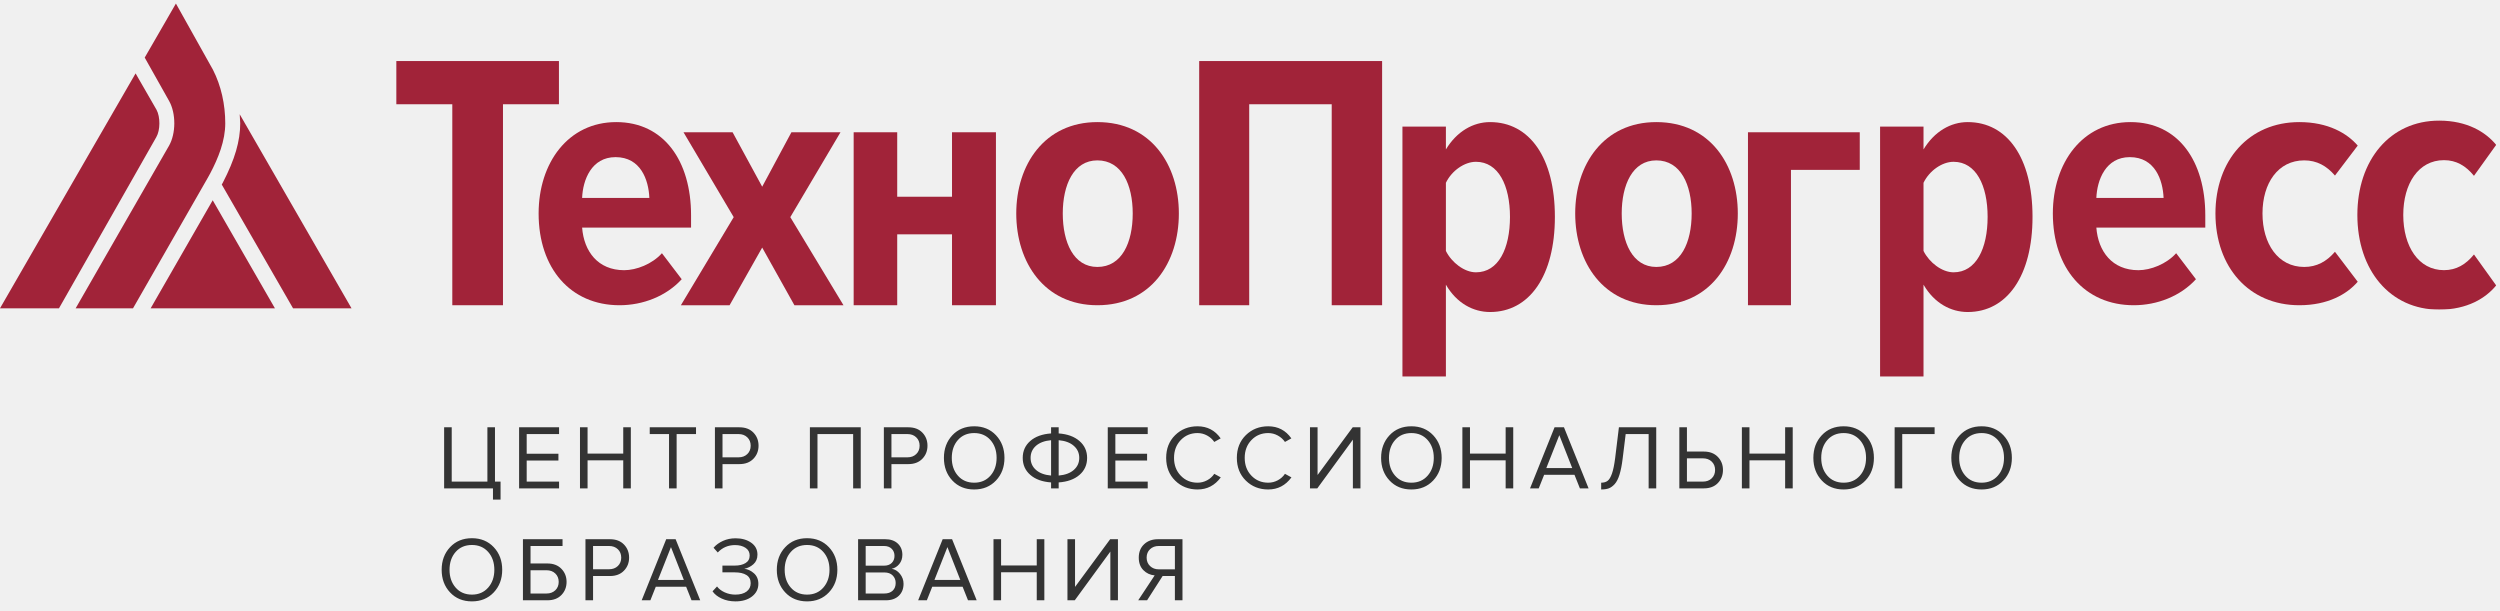
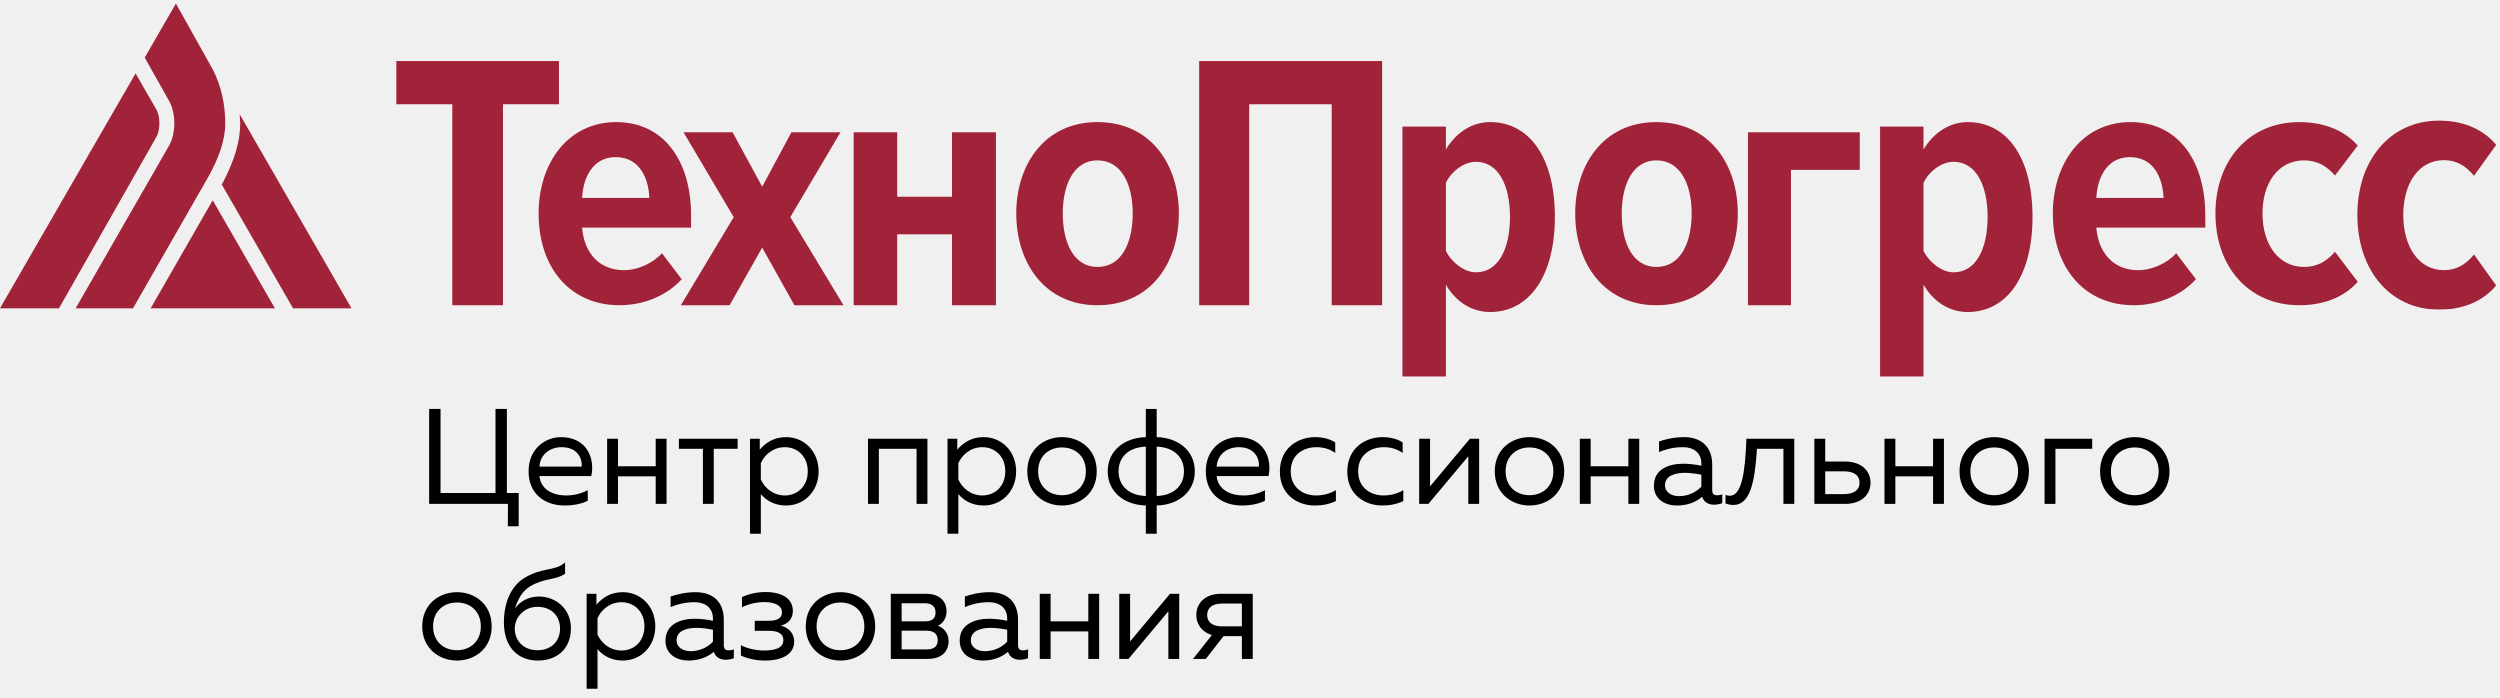
- <svg xmlns="http://www.w3.org/2000/svg" width="258" height="63" viewBox="0 0 258 63" fill="none">
-   <path fill-rule="evenodd" clip-rule="evenodd" d="M5.295 7.569V6.407H0.255V0.104H1.038V5.708H4.72V0.104H5.503V5.708H6.079V7.569H5.295ZM12.117 6.407H7.992V0.104H12.117V0.803H8.775V2.835H12.05V3.534H8.775V5.708H12.117V6.407ZM19.523 6.407H18.74V3.515H15.058V6.407H14.275V0.104H15.058V2.816H18.74V0.104H19.523V6.407ZM24.249 6.407H23.465V0.803H21.474V0.104H26.25V0.803H24.249V6.407ZM28.984 6.407H28.201V0.104H30.73C31.341 0.104 31.822 0.287 32.175 0.652C32.527 1.017 32.703 1.468 32.703 2.003C32.703 2.539 32.525 2.989 32.17 3.355C31.814 3.72 31.334 3.903 30.73 3.903H28.984V6.407ZM30.636 3.204C31.007 3.204 31.309 3.092 31.542 2.868C31.775 2.644 31.891 2.356 31.891 2.003C31.891 1.651 31.775 1.362 31.542 1.139C31.309 0.915 31.007 0.803 30.636 0.803H28.984V3.204H30.636ZM43.25 6.407H42.466V0.803H38.785V6.407H38.002V0.104H43.25V6.407ZM46.418 6.407H45.635V0.104H48.164C48.775 0.104 49.256 0.287 49.609 0.652C49.961 1.017 50.137 1.468 50.137 2.003C50.137 2.539 49.959 2.989 49.604 3.355C49.248 3.72 48.769 3.903 48.164 3.903H46.418V6.407ZM48.07 3.204C48.441 3.204 48.743 3.092 48.976 2.868C49.209 2.644 49.325 2.356 49.325 2.003C49.325 1.651 49.209 1.362 48.976 1.139C48.743 0.915 48.441 0.803 48.07 0.803H46.418V3.204H48.07ZM54.957 6.521C54.032 6.521 53.28 6.212 52.701 5.594C52.123 4.977 51.833 4.199 51.833 3.26C51.833 2.322 52.123 1.544 52.701 0.926C53.28 0.309 54.032 0 54.957 0C55.876 0 56.627 0.309 57.209 0.926C57.791 1.544 58.082 2.322 58.082 3.26C58.082 4.199 57.791 4.977 57.209 5.594C56.627 6.212 55.876 6.521 54.957 6.521ZM54.957 5.821C55.649 5.821 56.208 5.58 56.633 5.098C57.057 4.616 57.27 4.004 57.27 3.26C57.27 2.511 57.057 1.896 56.633 1.417C56.208 0.939 55.649 0.699 54.957 0.699C54.259 0.699 53.699 0.939 53.277 1.417C52.855 1.896 52.645 2.511 52.645 3.26C52.645 4.004 52.855 4.616 53.277 5.098C53.699 5.58 54.259 5.821 54.957 5.821ZM63.676 6.407H62.892V5.793C61.986 5.73 61.272 5.472 60.75 5.018C60.227 4.564 59.966 3.978 59.966 3.26C59.966 2.548 60.227 1.966 60.75 1.512C61.272 1.058 61.986 0.8 62.892 0.737V0.104H63.676V0.737C64.576 0.8 65.29 1.06 65.819 1.517C66.347 1.973 66.611 2.555 66.611 3.26C66.611 3.978 66.349 4.564 65.823 5.018C65.298 5.472 64.582 5.73 63.676 5.793V6.407ZM65.233 4.508C65.611 4.18 65.8 3.764 65.8 3.26C65.8 2.756 65.611 2.34 65.233 2.013C64.856 1.685 64.337 1.493 63.676 1.436V5.084C64.337 5.027 64.856 4.835 65.233 4.508ZM61.335 2.013C60.964 2.34 60.778 2.756 60.778 3.26C60.778 3.764 60.965 4.18 61.34 4.508C61.714 4.835 62.231 5.027 62.892 5.084V1.436C62.231 1.493 61.712 1.685 61.335 2.013ZM72.866 6.407H68.741V0.104H72.866V0.803H69.525V2.835H72.8V3.534H69.525V5.708H72.866V6.407ZM78.007 6.521C77.088 6.521 76.319 6.217 75.699 5.609C75.079 5.001 74.769 4.218 74.769 3.26C74.769 2.303 75.079 1.52 75.699 0.912C76.319 0.304 77.088 0 78.007 0C79.014 0 79.81 0.416 80.395 1.247L79.734 1.616C79.552 1.345 79.307 1.125 78.998 0.954C78.69 0.784 78.359 0.699 78.007 0.699C77.315 0.699 76.738 0.94 76.275 1.422C75.812 1.904 75.581 2.517 75.581 3.26C75.581 4.004 75.812 4.616 76.275 5.098C76.738 5.58 77.315 5.821 78.007 5.821C78.359 5.821 78.69 5.738 78.998 5.571C79.307 5.404 79.552 5.182 79.734 4.905L80.405 5.273C79.794 6.105 78.995 6.521 78.007 6.521ZM85.301 6.521C84.382 6.521 83.613 6.217 82.993 5.609C82.373 5.001 82.063 4.218 82.063 3.26C82.063 2.303 82.373 1.52 82.993 0.912C83.613 0.304 84.382 0 85.301 0C86.307 0 87.103 0.416 87.689 1.247L87.028 1.616C86.845 1.345 86.6 1.125 86.292 0.954C85.983 0.784 85.653 0.699 85.301 0.699C84.608 0.699 84.031 0.94 83.569 1.422C83.106 1.904 82.875 2.517 82.875 3.26C82.875 4.004 83.106 4.616 83.569 5.098C84.031 5.58 84.608 5.821 85.301 5.821C85.653 5.821 85.983 5.738 86.292 5.571C86.6 5.404 86.845 5.182 87.028 4.905L87.698 5.273C87.088 6.105 86.288 6.521 85.301 6.521ZM90.366 6.407H89.611V0.104H90.394V5.027L94.019 0.104H94.821V6.407H94.038V1.38L90.366 6.407ZM100.075 6.521C99.15 6.521 98.398 6.212 97.82 5.594C97.241 4.977 96.951 4.199 96.951 3.26C96.951 2.322 97.241 1.544 97.82 0.926C98.398 0.309 99.15 0 100.075 0C100.994 0 101.745 0.309 102.327 0.926C102.909 1.544 103.2 2.322 103.2 3.26C103.2 4.199 102.909 4.977 102.327 5.594C101.745 6.212 100.994 6.521 100.075 6.521ZM100.076 5.821C100.768 5.821 101.326 5.58 101.751 5.098C102.176 4.616 102.388 4.004 102.388 3.26C102.388 2.511 102.176 1.896 101.751 1.417C101.326 0.939 100.768 0.699 100.076 0.699C99.377 0.699 98.817 0.939 98.396 1.417C97.974 1.896 97.763 2.511 97.763 3.26C97.763 4.004 97.974 4.616 98.396 5.098C98.817 5.58 99.377 5.821 100.076 5.821ZM110.587 6.407H109.804V3.515H106.123V6.407H105.339V0.104H106.123V2.816H109.804V0.104H110.587V6.407ZM118.362 6.407H117.466L116.909 5.008H113.775L113.218 6.407H112.321L114.851 0.104H115.823L118.362 6.407ZM116.673 4.309L115.342 0.917L114.001 4.309H116.673ZM119.662 6.52V5.821C119.932 5.821 120.152 5.758 120.322 5.632C120.492 5.506 120.643 5.256 120.775 4.881C120.908 4.506 121.018 3.969 121.106 3.27L121.493 0.104H125.344V6.407H124.56V0.803H122.191L121.88 3.326C121.798 4 121.689 4.555 121.554 4.99C121.419 5.424 121.252 5.75 121.054 5.968C120.856 6.185 120.651 6.331 120.44 6.407C120.23 6.483 119.97 6.52 119.662 6.52ZM127.729 0.104H128.512V2.608H130.259C130.863 2.608 131.343 2.791 131.698 3.156C132.054 3.522 132.231 3.972 132.231 4.508C132.231 5.043 132.055 5.494 131.703 5.859C131.35 6.224 130.869 6.407 130.259 6.407H127.729V0.104ZM130.164 3.308H128.512V5.708H130.164C130.535 5.708 130.837 5.596 131.07 5.372C131.303 5.149 131.419 4.86 131.419 4.508C131.419 4.155 131.303 3.867 131.07 3.643C130.837 3.419 130.535 3.308 130.164 3.308ZM139.43 6.407H138.647V3.515H134.966V6.407H134.182V0.104H134.966V2.816H138.647V0.104H139.43V6.407ZM144.684 6.521C143.759 6.521 143.007 6.212 142.428 5.594C141.85 4.977 141.56 4.199 141.56 3.26C141.56 2.322 141.85 1.544 142.428 0.926C143.007 0.309 143.759 0 144.684 0C145.603 0 146.354 0.309 146.936 0.926C147.518 1.544 147.809 2.322 147.809 3.26C147.809 4.199 147.518 4.977 146.936 5.594C146.354 6.212 145.603 6.521 144.684 6.521ZM144.685 5.821C145.377 5.821 145.935 5.58 146.36 5.098C146.785 4.616 146.997 4.004 146.997 3.26C146.997 2.511 146.785 1.896 146.36 1.417C145.935 0.939 145.377 0.699 144.685 0.699C143.986 0.699 143.426 0.939 143.004 1.417C142.583 1.896 142.372 2.511 142.372 3.26C142.372 4.004 142.583 4.616 143.004 5.098C143.426 5.58 143.986 5.821 144.685 5.821ZM150.732 6.407H149.948V0.104H154.073V0.803H150.732V6.407ZM158.922 6.521C157.997 6.521 157.245 6.212 156.666 5.594C156.087 4.977 155.797 4.199 155.797 3.26C155.797 2.322 156.087 1.544 156.666 0.926C157.245 0.309 157.997 0 158.922 0C159.84 0 160.591 0.309 161.173 0.926C161.755 1.544 162.046 2.322 162.046 3.26C162.046 4.199 161.755 4.977 161.173 5.594C160.591 6.212 159.84 6.521 158.922 6.521ZM158.922 5.821C159.614 5.821 160.173 5.58 160.597 5.098C161.022 4.616 161.234 4.004 161.234 3.26C161.234 2.511 161.022 1.896 160.597 1.417C160.173 0.939 159.614 0.699 158.922 0.699C158.223 0.699 157.663 0.939 157.242 1.417C156.82 1.896 156.609 2.511 156.609 3.26C156.609 4.004 156.82 4.616 157.242 5.098C157.663 5.58 158.223 5.821 158.922 5.821ZM3.124 18.07C2.199 18.07 1.447 17.762 0.868 17.144C0.289 16.527 0 15.749 0 14.81C0 13.871 0.289 13.094 0.868 12.476C1.447 11.859 2.199 11.55 3.124 11.55C4.043 11.55 4.793 11.859 5.376 12.476C5.958 13.094 6.249 13.871 6.249 14.81C6.249 15.749 5.958 16.527 5.376 17.144C4.793 17.762 4.043 18.07 3.124 18.07ZM3.124 17.371C3.816 17.371 4.375 17.13 4.8 16.648C5.224 16.166 5.437 15.554 5.437 14.81C5.437 14.061 5.224 13.446 4.8 12.967C4.375 12.489 3.816 12.249 3.124 12.249C2.426 12.249 1.866 12.489 1.444 12.967C1.022 13.446 0.812 14.061 0.812 14.81C0.812 15.554 1.022 16.166 1.444 16.648C1.866 17.13 2.426 17.371 3.124 17.371ZM8.388 11.654H12.475V12.353H9.172V14.158H10.918C11.522 14.158 12.002 14.341 12.357 14.706C12.713 15.072 12.891 15.522 12.891 16.058C12.891 16.593 12.714 17.044 12.362 17.409C12.01 17.774 11.528 17.957 10.918 17.957H8.388V11.654ZM10.823 14.857H9.171V17.258H10.823C11.194 17.258 11.496 17.146 11.729 16.922C11.962 16.699 12.079 16.41 12.079 16.058C12.079 15.705 11.962 15.417 11.729 15.193C11.496 14.969 11.194 14.857 10.823 14.857ZM15.625 17.957H14.841V11.654H17.371C17.981 11.654 18.463 11.837 18.815 12.202C19.168 12.567 19.344 13.018 19.344 13.553C19.344 14.089 19.166 14.539 18.81 14.905C18.455 15.27 17.975 15.453 17.371 15.453H15.625V17.957ZM17.276 14.754C17.648 14.754 17.95 14.642 18.183 14.418C18.415 14.194 18.532 13.906 18.532 13.553C18.532 13.201 18.415 12.912 18.183 12.689C17.95 12.465 17.648 12.353 17.276 12.353H15.624V14.754H17.276ZM26.684 17.957H25.787L25.23 16.558H22.097L21.54 17.957H20.643L23.173 11.654H24.145L26.684 17.957ZM24.994 15.859L23.664 12.467L22.323 15.859H24.994ZM30.324 18.07C29.796 18.07 29.321 17.973 28.899 17.777C28.477 17.582 28.163 17.333 27.955 17.031L28.418 16.53C28.606 16.782 28.872 16.985 29.215 17.14C29.558 17.294 29.922 17.371 30.305 17.371C30.796 17.371 31.183 17.266 31.466 17.055C31.75 16.844 31.891 16.555 31.891 16.19C31.891 15.812 31.745 15.532 31.452 15.349C31.16 15.166 30.762 15.075 30.258 15.075H28.974V14.376H30.258C30.705 14.376 31.072 14.289 31.358 14.116C31.644 13.942 31.787 13.683 31.787 13.336C31.787 12.996 31.644 12.731 31.358 12.542C31.072 12.353 30.711 12.259 30.277 12.259C29.566 12.259 28.971 12.514 28.493 13.024L28.059 12.533C28.311 12.243 28.633 12.008 29.026 11.829C29.42 11.649 29.855 11.559 30.334 11.559C30.976 11.559 31.512 11.711 31.943 12.013C32.374 12.315 32.59 12.725 32.59 13.242C32.59 13.657 32.45 13.99 32.17 14.239C31.89 14.487 31.576 14.643 31.23 14.706C31.576 14.738 31.905 14.889 32.217 15.16C32.528 15.431 32.684 15.796 32.684 16.256C32.684 16.785 32.467 17.22 32.033 17.56C31.599 17.9 31.029 18.07 30.324 18.07ZM37.712 18.07C36.787 18.07 36.035 17.762 35.456 17.144C34.877 16.527 34.588 15.749 34.588 14.81C34.588 13.871 34.877 13.094 35.456 12.476C36.035 11.859 36.787 11.55 37.712 11.55C38.631 11.55 39.381 11.859 39.963 12.476C40.545 13.094 40.837 13.871 40.837 14.81C40.837 15.749 40.545 16.527 39.963 17.144C39.381 17.762 38.631 18.07 37.712 18.07ZM37.712 17.371C38.404 17.371 38.963 17.13 39.387 16.648C39.812 16.166 40.025 15.554 40.025 14.81C40.025 14.061 39.812 13.446 39.387 12.967C38.963 12.489 38.404 12.249 37.712 12.249C37.014 12.249 36.453 12.489 36.032 12.967C35.61 13.446 35.399 14.061 35.399 14.81C35.399 15.554 35.61 16.166 36.032 16.648C36.453 17.13 37.014 17.371 37.712 17.371ZM45.846 17.957H42.976V11.654H45.779C46.321 11.654 46.75 11.802 47.068 12.098C47.386 12.394 47.545 12.782 47.545 13.26C47.545 13.638 47.438 13.958 47.224 14.22C47.01 14.481 46.748 14.643 46.44 14.706C46.774 14.757 47.062 14.933 47.304 15.236C47.546 15.538 47.667 15.878 47.667 16.256C47.667 16.766 47.505 17.177 47.181 17.489C46.857 17.801 46.412 17.957 45.846 17.957ZM45.647 14.385C45.993 14.385 46.261 14.29 46.449 14.101C46.638 13.912 46.733 13.67 46.733 13.374C46.733 13.078 46.637 12.834 46.445 12.642C46.253 12.449 45.987 12.353 45.647 12.353H43.759V14.385H45.647ZM45.685 17.258C46.05 17.258 46.336 17.16 46.544 16.965C46.751 16.77 46.855 16.505 46.855 16.171C46.855 15.862 46.753 15.604 46.548 15.396C46.344 15.188 46.056 15.084 45.685 15.084H43.759V17.258H45.685ZM55.215 17.957H54.319L53.762 16.558H50.628L50.071 17.957H49.174L51.704 11.654H52.676L55.215 17.957ZM53.526 15.859L52.195 12.467L50.855 15.859H53.526ZM62.197 17.957H61.413V15.065H57.732V17.957H56.949V11.654H57.732V14.366H61.413V11.654H62.197V17.957ZM65.337 17.957H64.582V11.654H65.365V16.577L68.99 11.654H69.792V17.957H69.009V12.93L65.337 17.957ZM72.8 17.957H71.884L73.583 15.387C73.124 15.349 72.735 15.169 72.418 14.848C72.1 14.527 71.941 14.095 71.941 13.553C71.941 12.98 72.125 12.52 72.493 12.174C72.861 11.827 73.338 11.654 73.923 11.654H76.453V17.957H75.669V15.453H74.404L72.8 17.957ZM74.008 14.763H75.67V12.353H74.008C73.637 12.353 73.335 12.465 73.102 12.689C72.869 12.912 72.753 13.201 72.753 13.553C72.753 13.906 72.871 14.196 73.107 14.423C73.343 14.65 73.643 14.763 74.008 14.763Z" transform="translate(45.5791 43.9929)" fill="#333333" />
+ <svg xmlns="http://www.w3.org/2000/svg" width="258" height="72" viewBox="0 0 258 72" fill="none">
  <path fill-rule="evenodd" clip-rule="evenodd" d="M5.775 25.2V4.459H0V0H16.78V4.459H11.005V25.2H5.775Z" transform="translate(40.9023 6.29999)" fill="#A12339" />
  <path fill-rule="evenodd" clip-rule="evenodd" d="M7.94 3.616C5.454 3.616 4.563 5.965 4.489 7.829H11.428C11.353 5.965 10.537 3.616 7.94 3.616ZM0 9.432C0 4.213 3.042 0 8.014 0C12.949 0 15.732 4.026 15.732 9.618V10.886H4.489C4.675 13.345 6.122 15.284 8.83 15.284C10.092 15.284 11.725 14.651 12.726 13.532L14.767 16.216C13.171 17.968 10.76 18.9 8.348 18.9C3.302 18.9 0 15.098 0 9.432Z" transform="translate(55.5854 12.6)" fill="#A12339" />
  <path fill-rule="evenodd" clip-rule="evenodd" d="M11.715 17.85L8.39 11.9L5.026 17.85H0L5.451 8.759L0.27 0H5.335L8.39 5.617L11.406 0H16.471L11.29 8.759L16.78 17.85H11.715Z" transform="translate(70.2681 13.65)" fill="#A12339" />
  <path fill-rule="evenodd" clip-rule="evenodd" d="M0 17.85V0H4.495V6.653H10.15V0H14.683V17.85H10.15V10.533H4.495V17.85H0Z" transform="translate(88.0977 13.65)" fill="#A12339" />
  <path fill-rule="evenodd" clip-rule="evenodd" d="M12.019 9.432C12.019 6.487 10.906 3.951 8.372 3.951C5.913 3.951 4.8 6.487 4.8 9.432C4.8 12.414 5.913 14.949 8.372 14.949C10.906 14.949 12.019 12.414 12.019 9.432ZM0 9.432C0 4.399 2.918 0 8.372 0C13.901 0 16.78 4.399 16.78 9.432C16.78 14.501 13.901 18.9 8.372 18.9C2.918 18.9 0 14.501 0 9.432Z" transform="translate(104.878 12.6)" fill="#A12339" />
  <path fill-rule="evenodd" clip-rule="evenodd" d="M13.677 25.2V4.459H5.162V25.2H0V0H18.878V25.2H13.677Z" transform="translate(123.756 6.29999)" fill="#A12339" />
  <path fill-rule="evenodd" clip-rule="evenodd" d="M11.098 9.781C11.098 6.534 9.903 4.098 7.586 4.098C6.391 4.098 5.082 5.025 4.485 6.263V13.299C5.082 14.498 6.391 15.503 7.586 15.503C9.903 15.503 11.098 13.067 11.098 9.781ZM4.485 16.778V26.25H0V0.464H4.485V2.822C5.606 0.966 7.288 0 9.043 0C13.117 0 15.732 3.673 15.732 9.781C15.732 15.85 13.117 19.6 9.043 19.6C7.324 19.6 5.606 18.711 4.485 16.778Z" transform="translate(144.732 12.6)" fill="#A12339" />
  <path fill-rule="evenodd" clip-rule="evenodd" d="M12.018 9.432C12.018 6.487 10.905 3.951 8.37 3.951C5.913 3.951 4.8 6.487 4.8 9.432C4.8 12.414 5.913 14.949 8.37 14.949C10.905 14.949 12.018 12.414 12.018 9.432ZM0 9.432C0 4.399 2.918 0 8.37 0C13.9 0 16.78 4.399 16.78 9.432C16.78 14.501 13.9 18.9 8.37 18.9C2.918 18.9 0 14.501 0 9.432Z" transform="translate(162.561 12.6)" fill="#A12339" />
  <path fill-rule="evenodd" clip-rule="evenodd" d="M11.537 3.881H4.437V17.85H0V0H11.537V3.881Z" transform="translate(180.39 13.65)" fill="#A12339" />
  <path fill-rule="evenodd" clip-rule="evenodd" d="M11.098 9.781C11.098 6.534 9.902 4.098 7.585 4.098C6.39 4.098 5.082 5.025 4.483 6.263V13.299C5.082 14.498 6.39 15.503 7.585 15.503C9.902 15.503 11.098 13.067 11.098 9.781ZM4.483 16.778V26.25H0V0.464H4.483V2.822C5.605 0.966 7.287 0 9.043 0C13.115 0 15.732 3.673 15.732 9.781C15.732 15.85 13.115 19.6 9.043 19.6C7.324 19.6 5.605 18.711 4.483 16.778Z" transform="translate(194.024 12.6)" fill="#A12339" />
  <path fill-rule="evenodd" clip-rule="evenodd" d="M7.94 3.616C5.454 3.616 4.564 5.965 4.489 7.829H11.428C11.353 5.965 10.537 3.616 7.94 3.616ZM0 9.432C0 4.213 3.042 0 8.014 0C12.948 0 15.732 4.026 15.732 9.618V10.886H4.489C4.675 13.345 6.122 15.284 8.831 15.284C10.092 15.284 11.725 14.651 12.726 13.532L14.767 16.216C13.171 17.968 10.76 18.9 8.348 18.9C3.303 18.9 0 15.098 0 9.432Z" transform="translate(211.854 12.6)" fill="#A12339" />
  <path fill-rule="evenodd" clip-rule="evenodd" d="M0 9.432C0 3.951 3.445 0 8.653 0C11.629 0 13.586 1.155 14.683 2.424L12.333 5.518C11.472 4.51 10.453 3.951 9.161 3.951C6.459 3.951 4.855 6.3 4.855 9.432C4.855 12.563 6.459 14.949 9.161 14.949C10.453 14.949 11.472 14.39 12.333 13.383L14.683 16.477C13.586 17.745 11.629 18.9 8.653 18.9C3.445 18.9 0 14.949 0 9.432Z" transform="translate(228.634 12.6)" fill="#A12339" />
  <mask id="mask0" mask-type="alpha" maskUnits="userSpaceOnUse" x="0" y="6" width="258" height="26">
    <path fill-rule="evenodd" clip-rule="evenodd" d="M0 0H257.559V25.309H0V0Z" transform="translate(0.0454102 6.64777)" fill="white" />
  </mask>
  <g mask="url(#mask0)">
    <path fill-rule="evenodd" clip-rule="evenodd" d="M0 9.735C0 4.079 3.362 0 8.442 0C11.346 0 13.256 1.192 14.325 2.502L12.033 5.695C11.193 4.656 10.2 4.079 8.939 4.079C6.304 4.079 4.737 6.503 4.737 9.735C4.737 12.967 6.304 15.431 8.939 15.431C10.2 15.431 11.193 14.853 12.033 13.814L14.325 17.007C13.256 18.316 11.346 19.508 8.442 19.508C3.362 19.508 0 15.431 0 9.735Z" transform="translate(243.28 12.4491)" fill="#A12339" />
  </g>
  <path fill-rule="evenodd" clip-rule="evenodd" d="M16.153 4.16L13.992 0.406L9.076 8.917L0 24.648H6.087L16.131 6.98C16.548 6.266 16.554 4.892 16.153 4.16ZM14.227 0L14.2 0.046H14.202L14.227 0Z" transform="translate(0 7.16901)" fill="#A12339" />
  <path fill-rule="evenodd" clip-rule="evenodd" d="M0 11.15H12.825L6.404 0L0 11.15Z" transform="translate(15.5469 20.6669)" fill="#A12339" />
  <path fill-rule="evenodd" clip-rule="evenodd" d="M1.905 0.934C1.902 2.77 1.353 4.655 0.109 7.059C0.109 7.059 0.055 7.156 0 7.253C0.169 7.547 5.579 16.939 7.357 20.025H13.391L1.851 0L1.905 0.934Z" transform="translate(22.8862 11.7927)" fill="#A12339" />
  <path fill-rule="evenodd" clip-rule="evenodd" d="M13.889 17.523C14.714 15.961 15.44 14.167 15.44 12.36C15.441 10.408 15.01 8.475 14.171 6.834L10.347 0L9.445 1.562L9.448 1.56L7.127 5.577L8.966 8.845L9.646 10.056C10.364 11.329 10.36 13.413 9.631 14.684L9.533 14.851L4.065 24.369L0 31.451H5.92C5.92 31.451 13.497 18.227 13.646 17.964C13.791 17.704 13.889 17.523 13.889 17.523Z" transform="translate(7.80713 0.366211)" fill="#A12339" />
+   <path fill-rule="evenodd" clip-rule="evenodd" d="M9.954 12.11H8.834L8.848 9.8H0.714V0H1.89V8.68H7.56V0H8.736V8.68H9.954V12.11ZM10.976 6.44C10.976 4.088 12.726 2.912 14.322 2.912C16.912 2.912 17.864 5.026 17.444 6.93H12.096C12.236 8.344 13.51 8.932 14.868 8.932C15.694 8.932 16.506 8.708 17.08 8.386V9.478C16.464 9.8 15.582 9.968 14.7 9.968C12.712 9.968 10.976 8.834 10.976 6.44ZM16.45 5.95C16.548 5.236 16.1 3.948 14.392 3.948C13.244 3.948 12.18 4.634 12.096 5.95H16.45ZM20.202 9.8H19.082V3.08H20.202V5.922H24.094V3.08H25.214V9.8H24.094V6.958H20.202V9.8ZM30.086 9.8H28.966V4.116H26.488V3.08H32.55V4.116H30.086V9.8ZM34.832 4.2C35.434 3.514 36.26 2.912 37.548 2.912C39.466 2.912 40.908 4.424 40.908 6.44C40.908 8.456 39.466 9.968 37.548 9.968C36.26 9.968 35.434 9.366 34.944 8.792V12.88H33.824V3.08H34.832V4.2ZM39.788 6.44C39.788 4.9 38.724 3.948 37.422 3.948C36.218 3.948 35.322 4.732 34.944 5.6V7.28C35.322 8.148 36.218 8.932 37.422 8.932C38.724 8.932 39.788 7.98 39.788 6.44ZM47.124 9.8H46.004V3.08H52.136V9.8H51.016V4.116H47.124V9.8ZM55.216 4.2C55.818 3.514 56.644 2.912 57.932 2.912C59.85 2.912 61.292 4.424 61.292 6.44C61.292 8.456 59.85 9.968 57.932 9.968C56.644 9.968 55.818 9.366 55.328 8.792V12.88H54.208V3.08H55.216V4.2ZM60.172 6.44C60.172 4.9 59.108 3.948 57.806 3.948C56.602 3.948 55.706 4.732 55.328 5.6V7.28C55.706 8.148 56.602 8.932 57.806 8.932C59.108 8.932 60.172 7.98 60.172 6.44ZM62.44 6.44C62.44 4.144 64.204 2.912 66.024 2.912C67.858 2.912 69.608 4.144 69.608 6.44C69.608 8.736 67.858 9.968 66.024 9.968C64.204 9.968 62.44 8.736 62.44 6.44ZM68.488 6.44C68.488 4.886 67.396 3.976 66.024 3.976C64.652 3.976 63.56 4.886 63.56 6.44C63.56 7.994 64.652 8.904 66.024 8.904C67.396 8.904 68.488 7.994 68.488 6.44ZM75.796 12.88H74.676V9.968C72.45 9.912 70.742 8.568 70.742 6.44C70.742 4.312 72.45 2.968 74.676 2.912V0H75.796V2.912C78.022 2.968 79.73 4.312 79.73 6.44C79.73 8.568 78.022 9.912 75.796 9.968V12.88ZM71.862 6.44C71.862 7.98 72.982 8.932 74.676 8.988V3.892C72.982 3.948 71.862 4.9 71.862 6.44ZM75.796 3.892V8.988C77.49 8.932 78.61 7.98 78.61 6.44C78.61 4.9 77.49 3.948 75.796 3.892ZM80.864 6.44C80.864 4.088 82.614 2.912 84.21 2.912C86.8 2.912 87.752 5.026 87.332 6.93H81.984C82.124 8.344 83.398 8.932 84.756 8.932C85.582 8.932 86.394 8.708 86.968 8.386V9.478C86.352 9.8 85.47 9.968 84.588 9.968C82.6 9.968 80.864 8.834 80.864 6.44ZM86.338 5.95C86.436 5.236 85.988 3.948 84.28 3.948C83.132 3.948 82.068 4.634 81.984 5.95H86.338ZM88.508 6.468C88.508 4.018 90.398 2.912 92.148 2.912C92.904 2.912 93.646 3.08 94.22 3.458V4.55C93.716 4.158 93.002 3.948 92.288 3.948C90.986 3.948 89.628 4.676 89.628 6.44C89.628 8.162 90.944 8.932 92.26 8.932C92.988 8.932 93.73 8.722 94.29 8.386V9.506C93.66 9.814 92.946 9.968 92.106 9.968C90.342 9.968 88.508 8.862 88.508 6.468ZM95.466 6.468C95.466 4.018 97.356 2.912 99.106 2.912C99.862 2.912 100.604 3.08 101.178 3.458V4.55C100.674 4.158 99.96 3.948 99.246 3.948C97.944 3.948 96.586 4.676 96.586 6.44C96.586 8.162 97.902 8.932 99.218 8.932C99.946 8.932 100.688 8.722 101.248 8.386V9.506C100.618 9.814 99.904 9.968 99.064 9.968C97.3 9.968 95.466 8.862 95.466 6.468ZM103.838 9.8H102.886V3.08H104.006V7.994L108.122 3.08H109.074V9.8H107.954V4.886L103.838 9.8ZM110.684 6.44C110.684 4.144 112.448 2.912 114.268 2.912C116.102 2.912 117.852 4.144 117.852 6.44C117.852 8.736 116.102 9.968 114.268 9.968C112.448 9.968 110.684 8.736 110.684 6.44ZM116.732 6.44C116.732 4.886 115.64 3.976 114.268 3.976C112.896 3.976 111.804 4.886 111.804 6.44C111.804 7.994 112.896 8.904 114.268 8.904C115.64 8.904 116.732 7.994 116.732 6.44ZM120.582 9.8H119.462V3.08H120.582V5.922H124.474V3.08H125.594V9.8H124.474V6.958H120.582V9.8ZM133.126 8.4C133.126 8.806 133.35 8.918 133.644 8.918C133.812 8.918 133.994 8.876 134.162 8.82V9.73C133.896 9.828 133.602 9.884 133.322 9.884C132.776 9.884 132.286 9.66 132.09 9.072C131.418 9.632 130.564 9.968 129.472 9.968C128.282 9.968 127.106 9.338 127.106 7.924C127.106 6.188 128.702 5.656 130.144 5.656C130.732 5.656 131.446 5.74 132.006 5.866V5.628C132.006 4.62 131.32 3.948 130.088 3.948C129.052 3.948 128.226 4.2 127.638 4.452V3.36C128.17 3.178 129.094 2.912 130.2 2.912C131.992 2.912 133.126 3.892 133.126 5.768V8.4ZM128.254 7.868C128.254 8.652 128.968 9.002 129.71 9.002C130.564 9.002 131.418 8.652 132.006 8.022V6.79C131.53 6.692 130.844 6.594 130.298 6.594C129.318 6.594 128.254 6.888 128.254 7.868ZM137.746 4.116C137.522 7.56 137.046 9.912 135.31 9.912C135.058 9.912 134.792 9.87 134.498 9.758V8.876C134.652 8.932 134.806 8.96 134.946 8.96C136.136 8.96 136.528 6.692 136.654 3.08H141.596V9.8H140.476V4.116H137.746ZM146.86 9.8H143.668V3.08H144.788V5.432H146.86C148.498 5.432 149.464 6.37 149.464 7.616C149.464 8.862 148.498 9.8 146.86 9.8ZM144.788 6.44V8.792H146.72C147.7 8.792 148.33 8.414 148.33 7.616C148.33 6.818 147.7 6.44 146.72 6.44H144.788ZM152.026 9.8H150.906V3.08H152.026V5.922H155.918V3.08H157.038V9.8H155.918V6.958H152.026V9.8ZM158.648 6.44C158.648 4.144 160.412 2.912 162.232 2.912C164.066 2.912 165.816 4.144 165.816 6.44C165.816 8.736 164.066 9.968 162.232 9.968C160.412 9.968 158.648 8.736 158.648 6.44ZM164.696 6.44C164.696 4.886 163.604 3.976 162.232 3.976C160.86 3.976 159.768 4.886 159.768 6.44C159.768 7.994 160.86 8.904 162.232 8.904C163.604 8.904 164.696 7.994 164.696 6.44ZM168.546 9.8H167.426V3.08H172.34V4.116H168.546V9.8ZM173.152 6.44C173.152 4.144 174.916 2.912 176.736 2.912C178.57 2.912 180.32 4.144 180.32 6.44C180.32 8.736 178.57 9.968 176.736 9.968C174.916 9.968 173.152 8.736 173.152 6.44ZM179.2 6.44C179.2 4.886 178.108 3.976 176.736 3.976C175.364 3.976 174.272 4.886 174.272 6.44C174.272 7.994 175.364 8.904 176.736 8.904C178.108 8.904 179.2 7.994 179.2 6.44ZM0 22.44C0 20.144 1.764 18.912 3.584 18.912C5.418 18.912 7.168 20.144 7.168 22.44C7.168 24.736 5.418 25.968 3.584 25.968C1.764 25.968 0 24.736 0 22.44ZM6.048 22.44C6.048 20.886 4.956 19.976 3.584 19.976C2.212 19.976 1.12 20.886 1.12 22.44C1.12 23.994 2.212 24.904 3.584 24.904C4.956 24.904 6.048 23.994 6.048 22.44ZM15.344 22.636C15.344 24.736 13.944 25.968 11.914 25.968C9.884 25.968 8.428 24.582 8.428 22.034C8.428 19.78 9.296 18.226 10.5 17.47C12.432 16.28 13.762 16.784 14.742 15.832V17.008C13.776 17.694 12.698 17.4 11.158 18.296C10.22 18.856 9.842 19.766 9.562 20.62C10.038 19.878 10.99 19.36 12.04 19.36C13.79 19.36 15.344 20.634 15.344 22.636ZM9.548 22.664C9.548 23.938 10.472 24.904 11.886 24.904C13.356 24.904 14.224 23.938 14.224 22.664C14.224 21.39 13.356 20.424 11.886 20.424C10.486 20.424 9.548 21.53 9.548 22.664ZM17.976 20.2C18.578 19.514 19.404 18.912 20.692 18.912C22.61 18.912 24.052 20.424 24.052 22.44C24.052 24.456 22.61 25.968 20.692 25.968C19.404 25.968 18.578 25.366 18.088 24.792V28.88H16.968V19.08H17.976V20.2ZM22.932 22.44C22.932 20.9 21.868 19.948 20.566 19.948C19.362 19.948 18.466 20.732 18.088 21.6V23.28C18.466 24.148 19.362 24.932 20.566 24.932C21.868 24.932 22.932 23.98 22.932 22.44ZM31.122 24.4C31.122 24.806 31.346 24.918 31.64 24.918C31.808 24.918 31.99 24.876 32.158 24.82V25.73C31.892 25.828 31.598 25.884 31.318 25.884C30.772 25.884 30.282 25.66 30.086 25.072C29.414 25.632 28.56 25.968 27.468 25.968C26.278 25.968 25.102 25.338 25.102 23.924C25.102 22.188 26.698 21.656 28.14 21.656C28.728 21.656 29.442 21.74 30.002 21.866V21.628C30.002 20.62 29.316 19.948 28.084 19.948C27.048 19.948 26.222 20.2 25.634 20.452V19.36C26.166 19.178 27.09 18.912 28.196 18.912C29.988 18.912 31.122 19.892 31.122 21.768V24.4ZM26.25 23.868C26.25 24.652 26.964 25.002 27.706 25.002C28.56 25.002 29.414 24.652 30.002 24.022V22.79C29.526 22.692 28.84 22.594 28.294 22.594C27.314 22.594 26.25 22.888 26.25 23.868ZM38.388 23.994C38.388 25.268 37.226 25.968 35.364 25.968C34.412 25.968 33.516 25.758 32.886 25.45V24.386C33.46 24.694 34.412 24.932 35.224 24.932C36.288 24.932 37.268 24.736 37.268 23.868C37.268 23.042 36.456 22.902 35.784 22.902H34.314V21.866H35.784C36.54 21.866 37.128 21.642 37.128 20.998C37.128 20.256 36.33 19.934 35.28 19.934C34.482 19.934 33.614 20.158 32.998 20.466V19.416C33.67 19.108 34.51 18.898 35.406 18.898C37.282 18.898 38.248 19.668 38.248 20.844C38.248 21.656 37.758 22.188 37.002 22.356C37.758 22.552 38.388 23.126 38.388 23.994ZM39.578 22.44C39.578 20.144 41.342 18.912 43.162 18.912C44.996 18.912 46.746 20.144 46.746 22.44C46.746 24.736 44.996 25.968 43.162 25.968C41.342 25.968 39.578 24.736 39.578 22.44ZM45.626 22.44C45.626 20.886 44.534 19.976 43.162 19.976C41.79 19.976 40.698 20.886 40.698 22.44C40.698 23.994 41.79 24.904 43.162 24.904C44.534 24.904 45.626 23.994 45.626 22.44ZM52.15 25.8H48.356V19.08H52.038C53.214 19.08 54.11 19.71 54.11 20.9C54.11 21.6 53.718 22.16 53.214 22.384C53.76 22.566 54.32 23.098 54.32 23.938C54.32 25.044 53.606 25.8 52.15 25.8ZM49.476 22.888V24.82H51.996C52.696 24.82 53.2 24.61 53.2 23.868C53.2 23.07 52.598 22.888 52.038 22.888H49.476ZM49.476 20.06V21.922H51.926C52.514 21.922 52.976 21.698 52.976 21.012C52.976 20.256 52.402 20.06 51.926 20.06H49.476ZM61.488 24.4C61.488 24.806 61.712 24.918 62.006 24.918C62.174 24.918 62.356 24.876 62.524 24.82V25.73C62.258 25.828 61.964 25.884 61.684 25.884C61.138 25.884 60.648 25.66 60.452 25.072C59.78 25.632 58.926 25.968 57.834 25.968C56.644 25.968 55.468 25.338 55.468 23.924C55.468 22.188 57.064 21.656 58.506 21.656C59.094 21.656 59.808 21.74 60.368 21.866V21.628C60.368 20.62 59.682 19.948 58.45 19.948C57.414 19.948 56.588 20.2 56 20.452V19.36C56.532 19.178 57.456 18.912 58.562 18.912C60.354 18.912 61.488 19.892 61.488 21.768V24.4ZM56.616 23.868C56.616 24.652 57.33 25.002 58.072 25.002C58.926 25.002 59.78 24.652 60.368 24.022V22.79C59.892 22.692 59.206 22.594 58.66 22.594C57.68 22.594 56.616 22.888 56.616 23.868ZM64.848 25.8H63.728V19.08H64.848V21.922H68.74V19.08H69.86V25.8H68.74V22.958H64.848V25.8ZM72.884 25.8H71.932V19.08H73.052V23.994L77.168 19.08H78.12V25.8H77V20.886L72.884 25.8ZM80.864 25.8H79.548L81.494 23.336C80.444 23.028 79.884 22.202 79.884 21.264C79.884 20.088 80.766 19.08 82.404 19.08H85.708V25.8H84.588V23.448H82.698L80.864 25.8ZM81.004 21.264C81.004 22.006 81.564 22.44 82.502 22.44H84.588V20.088H82.502C81.564 20.088 81.004 20.522 81.004 21.264Z" transform="translate(43.5742 42.2)" fill="black" />
</svg>
